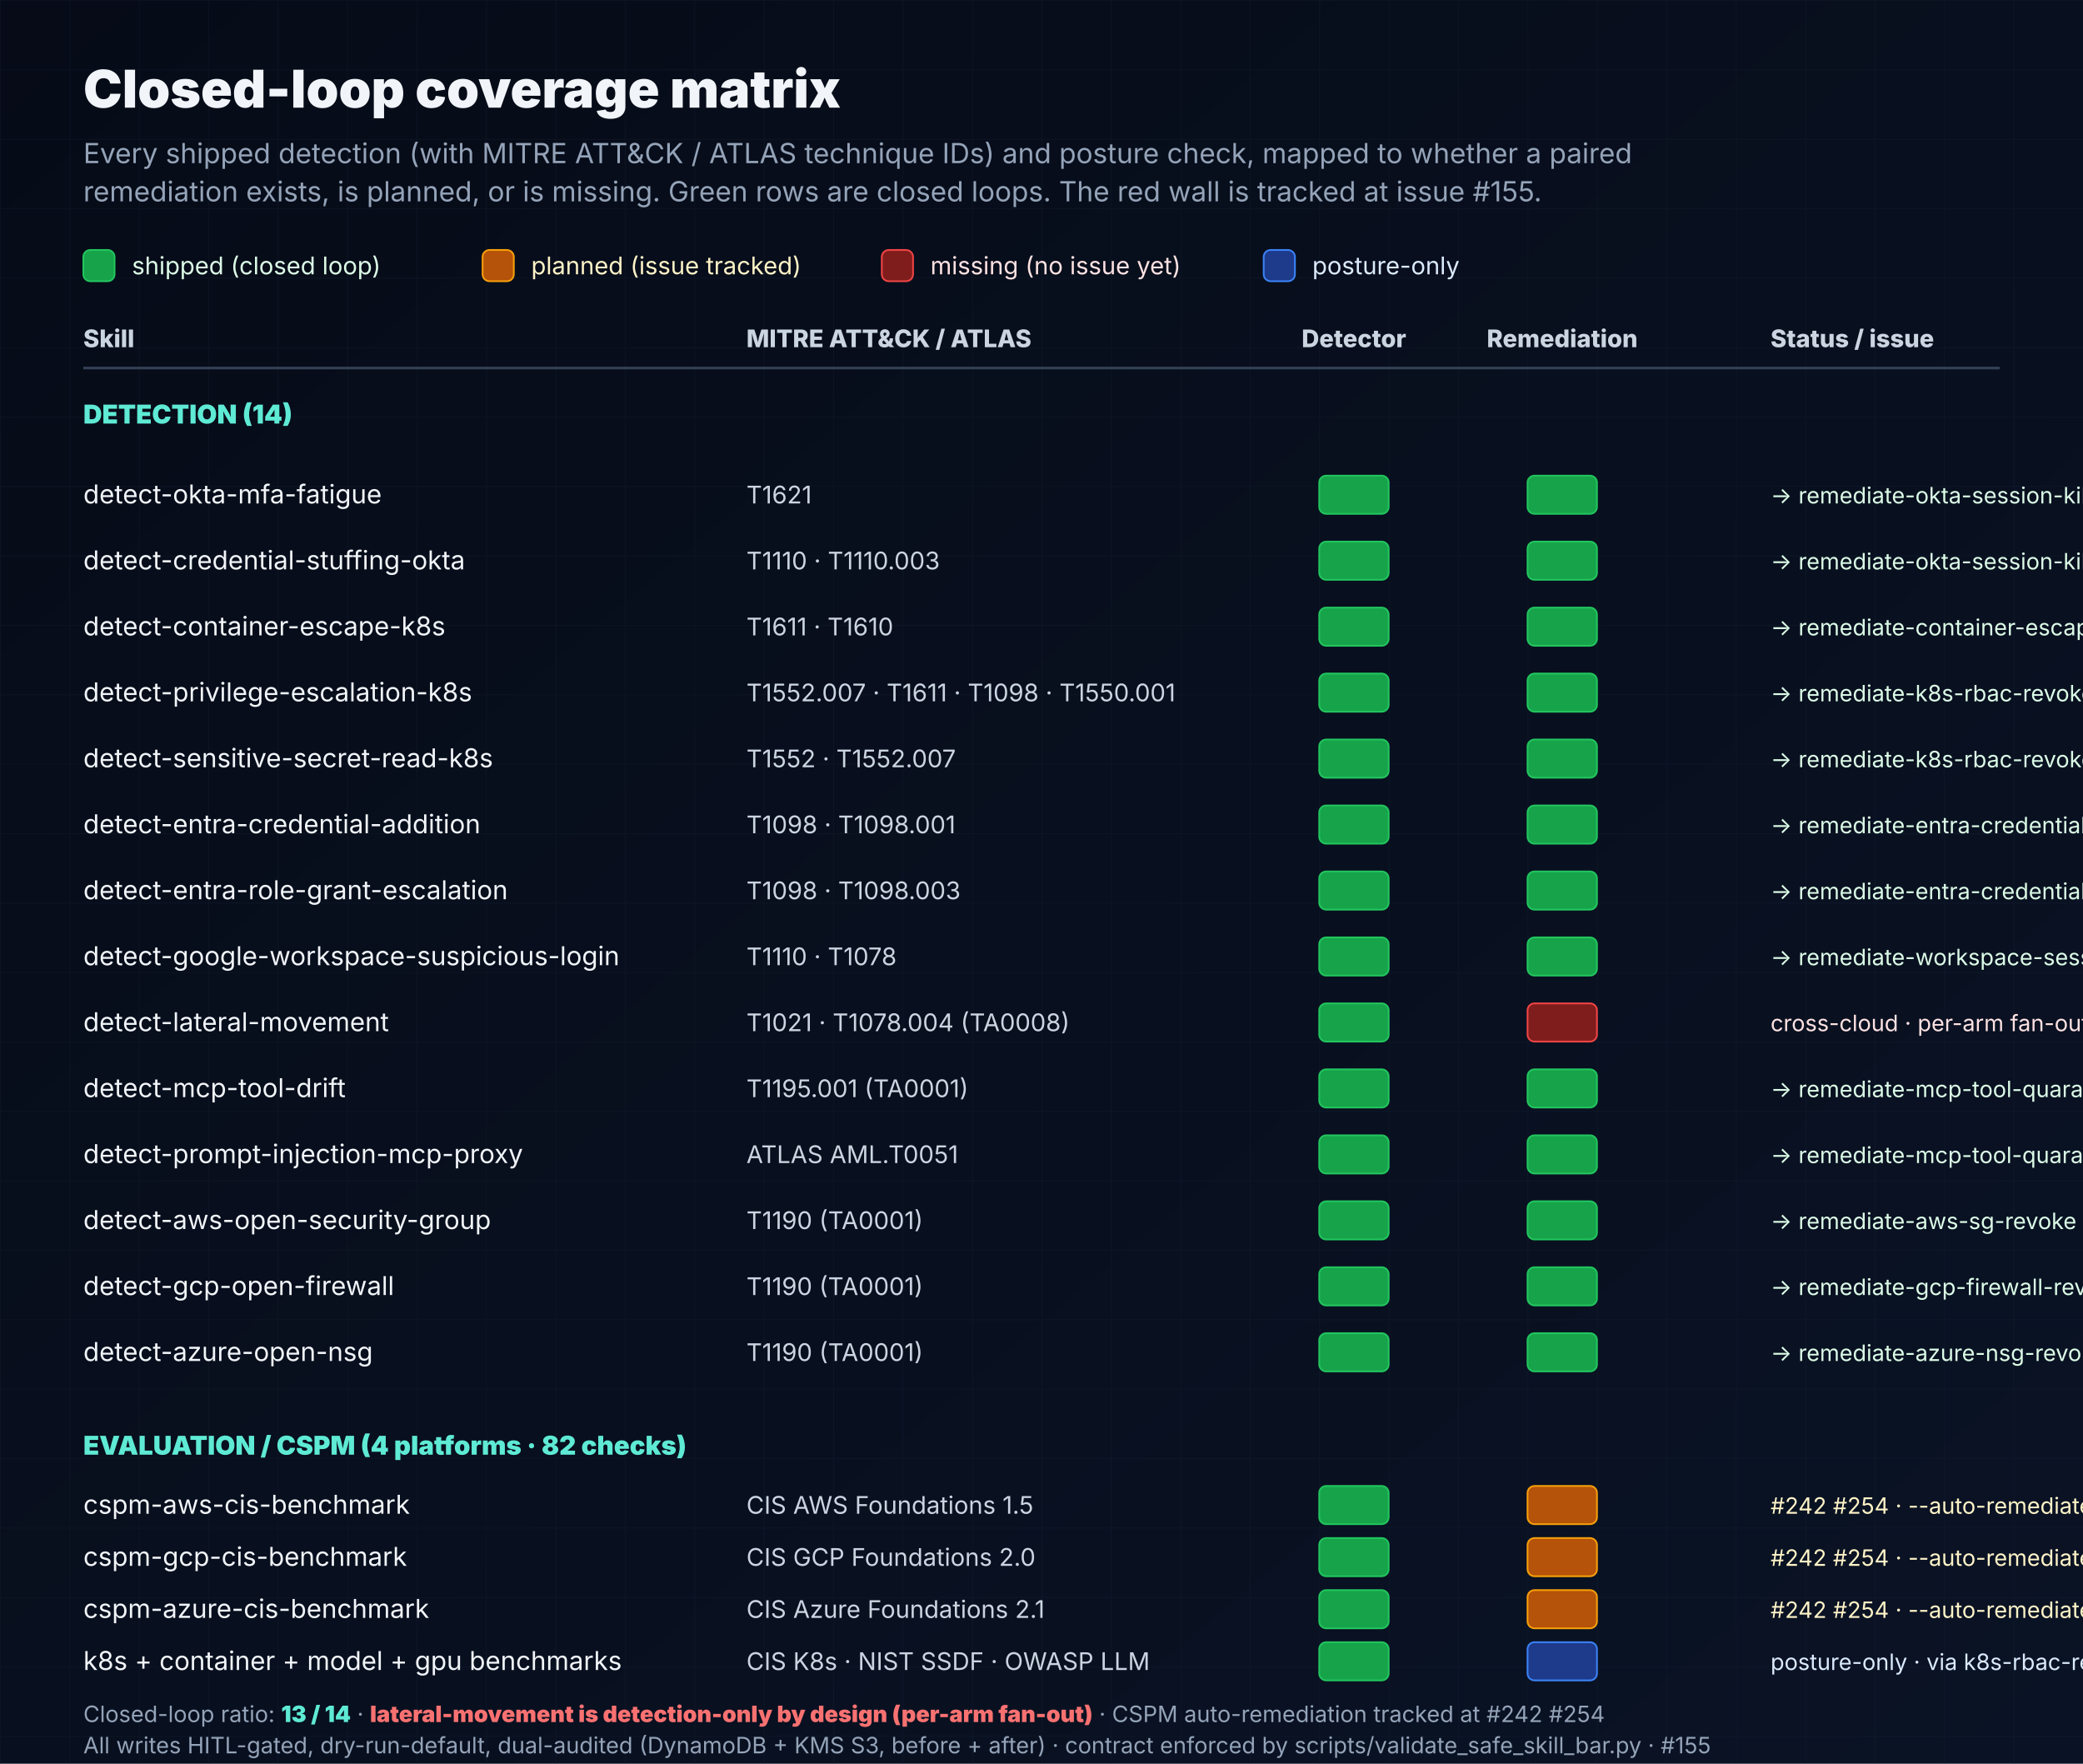
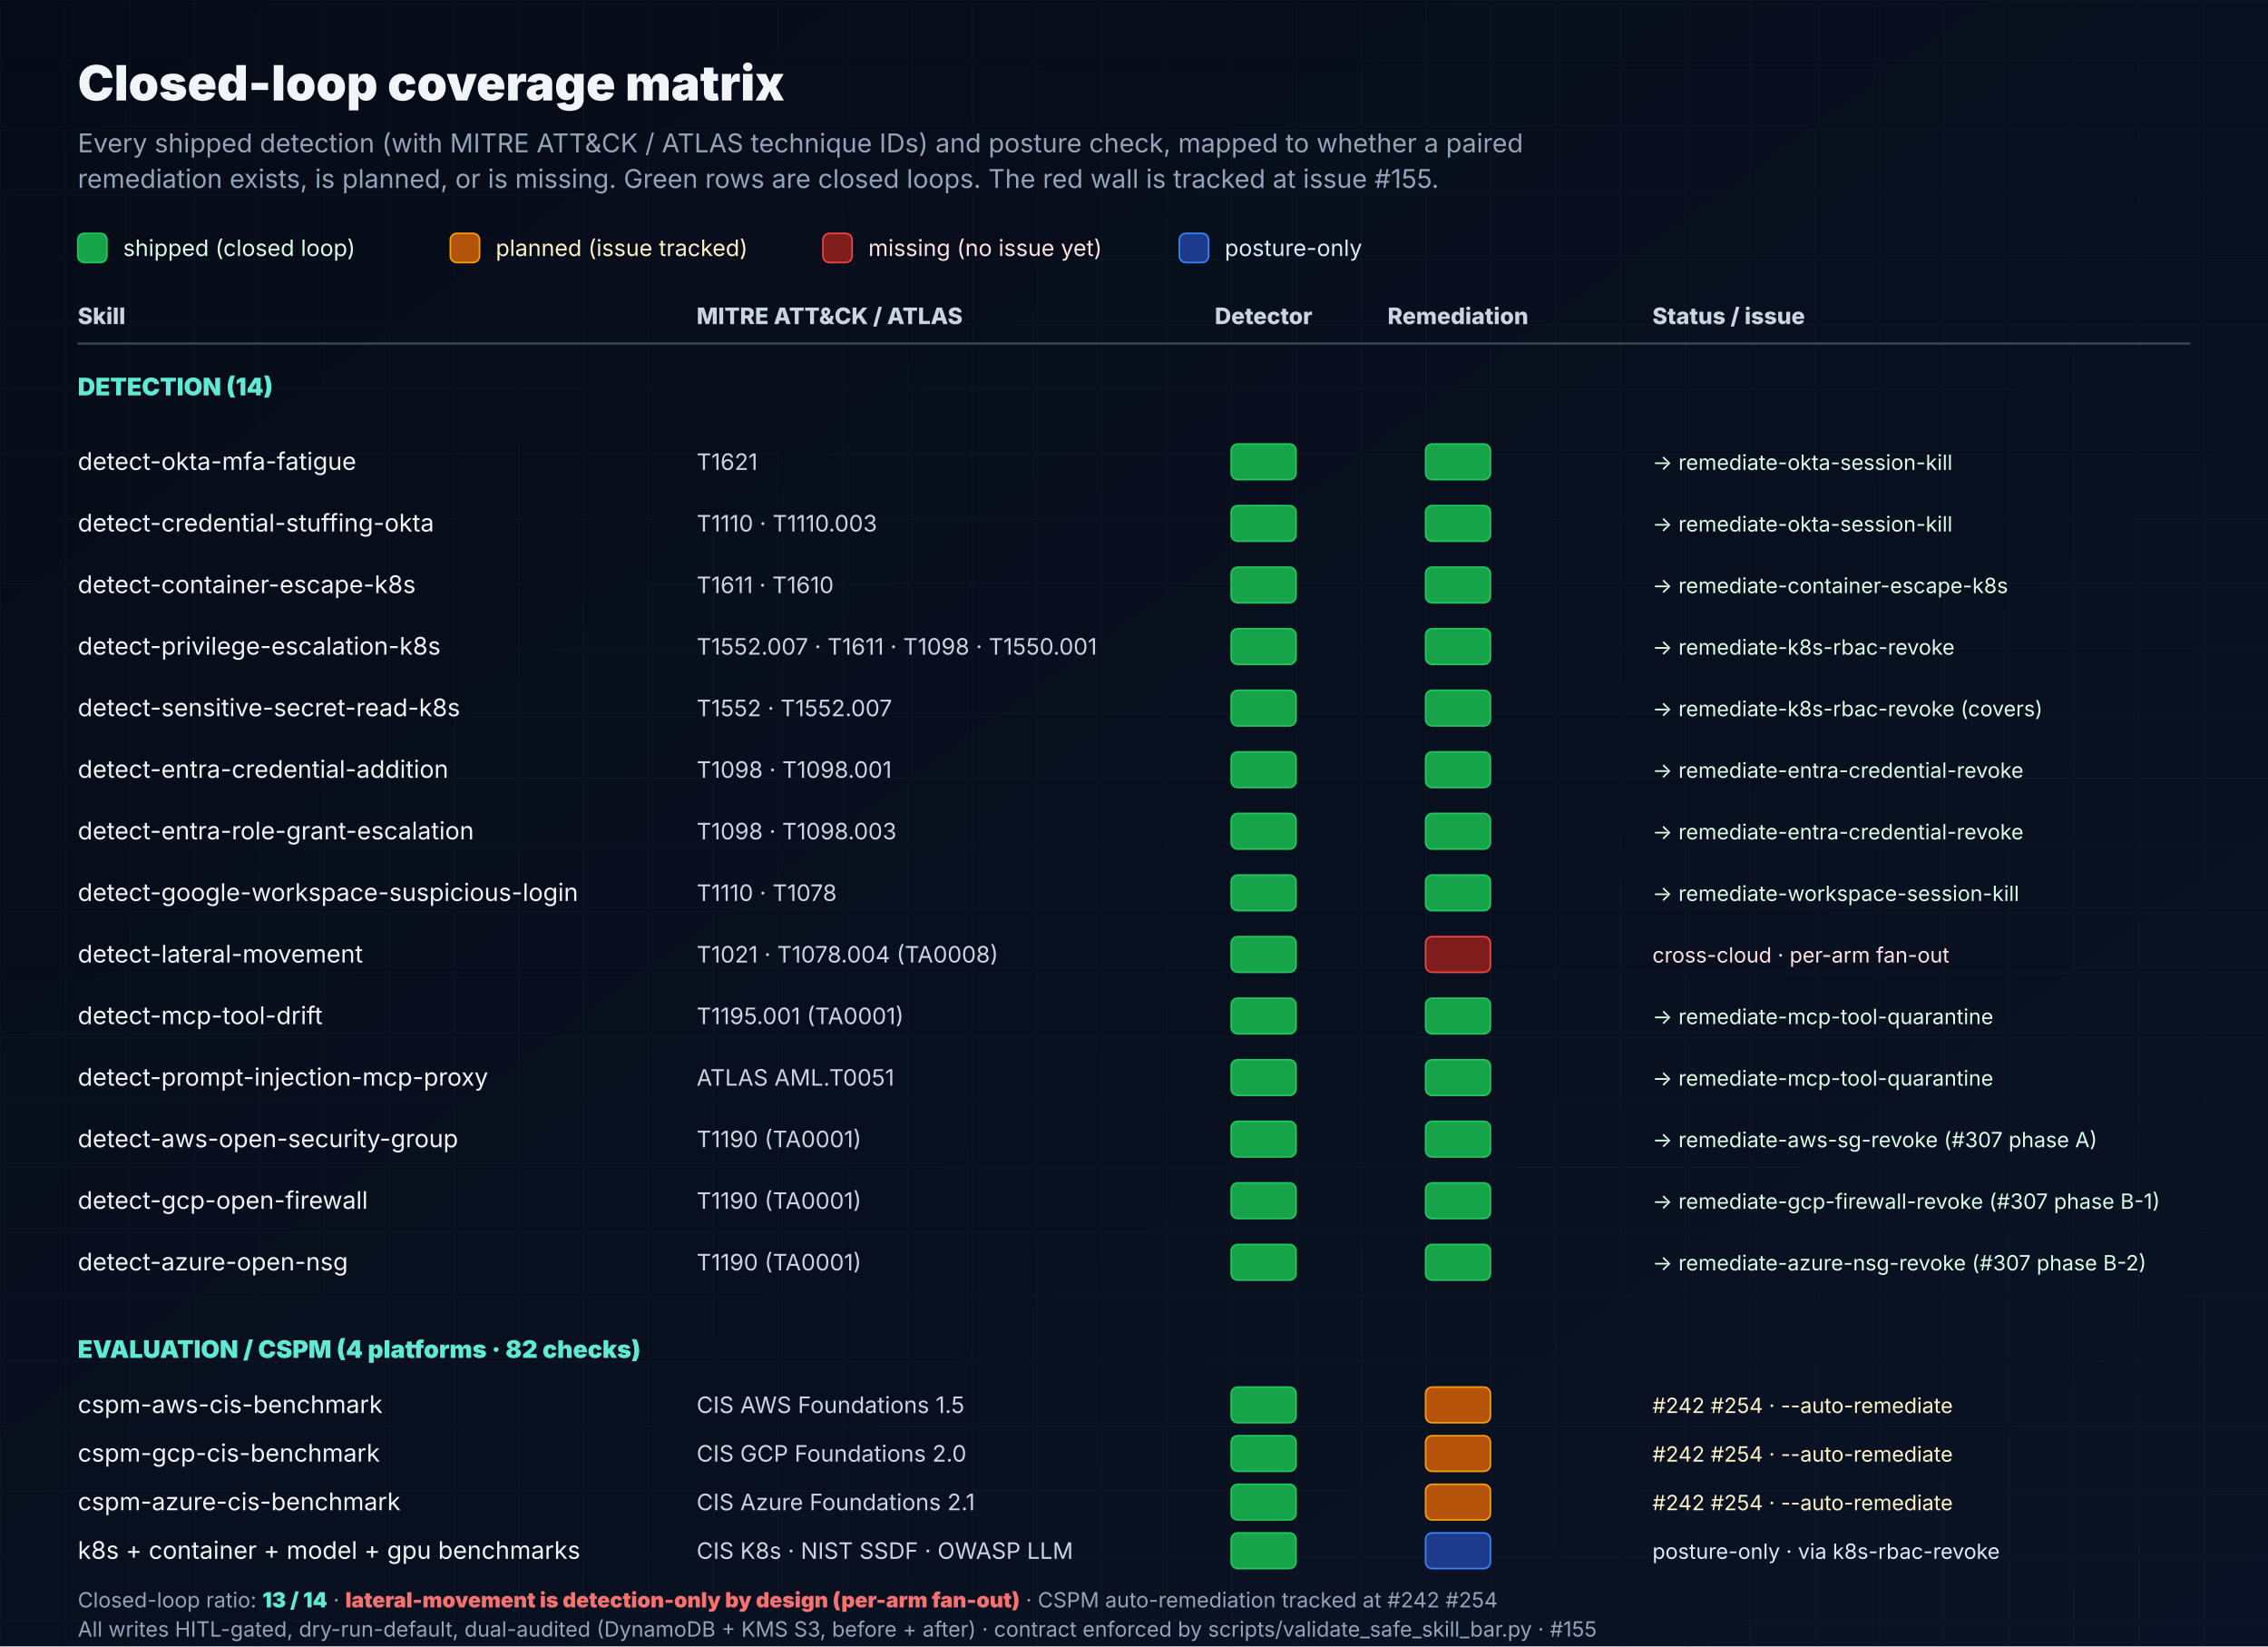
- <svg xmlns="http://www.w3.org/2000/svg" width="1200" height="1016" viewBox="0 0 1200 1016" role="img" aria-labelledby="cm-title cm-desc">
+ <svg xmlns="http://www.w3.org/2000/svg" width="1400" height="1016" viewBox="0 0 1400 1016" role="img" aria-labelledby="cm-title cm-desc">
  <defs>
    <linearGradient id="bg2" x1="0" y1="0" x2="1" y2="1">
      <stop offset="0%" stop-color="#060b17" />
      <stop offset="100%" stop-color="#0a1325" />
    </linearGradient>
    <pattern id="grid2" x="0" y="0" width="40" height="40" patternUnits="userSpaceOnUse">
      <path d="M40 0H0V40" fill="none" stroke="#1e293b" stroke-opacity="0.25" stroke-width="1" />
    </pattern>
  </defs>
-   <rect width="1200" height="1016" fill="url(#bg2)" />
-   <rect width="1200" height="1016" fill="url(#grid2)" />
+   <rect width="1400" height="1016" fill="url(#bg2)" />
+   <rect width="1400" height="1016" fill="url(#grid2)" />
  <text x="48" y="62" fill="#f1f5f9" font-family="Inter, system-ui, sans-serif" font-size="30" font-weight="900">Closed-loop coverage matrix</text>
  <text x="48" y="94" fill="#94a3b8" font-family="Inter, system-ui, sans-serif" font-size="16">Every shipped detection (with MITRE ATT&amp;CK / ATLAS technique IDs) and posture check, mapped to whether a paired</text>
  <text x="48" y="116" fill="#94a3b8" font-family="Inter, system-ui, sans-serif" font-size="16">remediation exists, is planned, or is missing. Green rows are closed loops. The red wall is tracked at issue #155.</text>
  <g transform="translate(48,144)" font-family="Inter, system-ui, sans-serif" font-size="14">
    <g>
      <rect x="0" y="0" width="18" height="18" rx="4" fill="#16a34a" stroke="#22c55e" />
      <text x="28" y="14" fill="#dcfce7">shipped (closed loop)</text>
    </g>
    <g transform="translate(230,0)">
      <rect x="0" y="0" width="18" height="18" rx="4" fill="#b45309" stroke="#f59e0b" />
      <text x="28" y="14" fill="#fef3c7">planned (issue tracked)</text>
    </g>
    <g transform="translate(460,0)">
      <rect x="0" y="0" width="18" height="18" rx="4" fill="#7f1d1d" stroke="#ef4444" />
      <text x="28" y="14" fill="#fee2e2">missing (no issue yet)</text>
    </g>
    <g transform="translate(680,0)">
      <rect x="0" y="0" width="18" height="18" rx="4" fill="#1e3a8a" stroke="#3b82f6" />
      <text x="28" y="14" fill="#dbeafe">posture-only</text>
    </g>
  </g>
  <g font-family="Inter, system-ui, sans-serif" font-size="14" font-weight="800" fill="#cbd5e1">
    <text x="48" y="200">Skill</text>
    <text x="430" y="200">MITRE ATT&amp;CK / ATLAS</text>
    <text x="780" y="200" text-anchor="middle">Detector</text>
    <text x="900" y="200" text-anchor="middle">Remediation</text>
    <text x="1020" y="200">Status / issue</text>
  </g>
-   <line x1="48" y1="212" x2="1152" y2="212" stroke="#334155" stroke-width="1.5" />
+   <line x1="48" y1="212" x2="1352" y2="212" stroke="#334155" stroke-width="1.5" />
  <text x="48" y="244" fill="#5eead4" font-family="Inter, system-ui, sans-serif" font-size="15" font-weight="900">DETECTION (14)</text>
  <g font-family="Inter, system-ui, sans-serif">
    <text x="48" y="290" fill="#f1f5f9" font-size="15">detect-okta-mfa-fatigue</text>
    <text x="430" y="290" fill="#cbd5e1" font-size="14">T1621</text>
    <rect x="760" y="274" width="40" height="22" rx="4" fill="#16a34a" stroke="#22c55e" />
    <rect x="880" y="274" width="40" height="22" rx="4" fill="#16a34a" stroke="#22c55e" />
    <text x="1020" y="290" fill="#dcfce7" font-size="13">→ remediate-okta-session-kill</text>
  </g>
  <g font-family="Inter, system-ui, sans-serif">
    <text x="48" y="328" fill="#f1f5f9" font-size="15">detect-credential-stuffing-okta</text>
    <text x="430" y="328" fill="#cbd5e1" font-size="14">T1110 · T1110.003</text>
    <rect x="760" y="312" width="40" height="22" rx="4" fill="#16a34a" stroke="#22c55e" />
    <rect x="880" y="312" width="40" height="22" rx="4" fill="#16a34a" stroke="#22c55e" />
    <text x="1020" y="328" fill="#dcfce7" font-size="13">→ remediate-okta-session-kill</text>
  </g>
  <g font-family="Inter, system-ui, sans-serif">
    <text x="48" y="366" fill="#f1f5f9" font-size="15">detect-container-escape-k8s</text>
    <text x="430" y="366" fill="#cbd5e1" font-size="14">T1611 · T1610</text>
    <rect x="760" y="350" width="40" height="22" rx="4" fill="#16a34a" stroke="#22c55e" />
    <rect x="880" y="350" width="40" height="22" rx="4" fill="#16a34a" stroke="#22c55e" />
    <text x="1020" y="366" fill="#dcfce7" font-size="13">→ remediate-container-escape-k8s</text>
  </g>
  <g font-family="Inter, system-ui, sans-serif">
    <text x="48" y="404" fill="#f1f5f9" font-size="15">detect-privilege-escalation-k8s</text>
    <text x="430" y="404" fill="#cbd5e1" font-size="14">T1552.007 · T1611 · T1098 · T1550.001</text>
    <rect x="760" y="388" width="40" height="22" rx="4" fill="#16a34a" stroke="#22c55e" />
    <rect x="880" y="388" width="40" height="22" rx="4" fill="#16a34a" stroke="#22c55e" />
    <text x="1020" y="404" fill="#dcfce7" font-size="13">→ remediate-k8s-rbac-revoke</text>
  </g>
  <g font-family="Inter, system-ui, sans-serif">
    <text x="48" y="442" fill="#f1f5f9" font-size="15">detect-sensitive-secret-read-k8s</text>
    <text x="430" y="442" fill="#cbd5e1" font-size="14">T1552 · T1552.007</text>
    <rect x="760" y="426" width="40" height="22" rx="4" fill="#16a34a" stroke="#22c55e" />
    <rect x="880" y="426" width="40" height="22" rx="4" fill="#16a34a" stroke="#22c55e" />
    <text x="1020" y="442" fill="#dcfce7" font-size="13">→ remediate-k8s-rbac-revoke (covers)</text>
  </g>
  <g font-family="Inter, system-ui, sans-serif">
    <text x="48" y="480" fill="#f1f5f9" font-size="15">detect-entra-credential-addition</text>
    <text x="430" y="480" fill="#cbd5e1" font-size="14">T1098 · T1098.001</text>
    <rect x="760" y="464" width="40" height="22" rx="4" fill="#16a34a" stroke="#22c55e" />
    <rect x="880" y="464" width="40" height="22" rx="4" fill="#16a34a" stroke="#22c55e" />
    <text x="1020" y="480" fill="#dcfce7" font-size="13">→ remediate-entra-credential-revoke</text>
  </g>
  <g font-family="Inter, system-ui, sans-serif">
    <text x="48" y="518" fill="#f1f5f9" font-size="15">detect-entra-role-grant-escalation</text>
    <text x="430" y="518" fill="#cbd5e1" font-size="14">T1098 · T1098.003</text>
    <rect x="760" y="502" width="40" height="22" rx="4" fill="#16a34a" stroke="#22c55e" />
    <rect x="880" y="502" width="40" height="22" rx="4" fill="#16a34a" stroke="#22c55e" />
    <text x="1020" y="518" fill="#dcfce7" font-size="13">→ remediate-entra-credential-revoke</text>
  </g>
  <g font-family="Inter, system-ui, sans-serif">
    <text x="48" y="556" fill="#f1f5f9" font-size="15">detect-google-workspace-suspicious-login</text>
    <text x="430" y="556" fill="#cbd5e1" font-size="14">T1110 · T1078</text>
    <rect x="760" y="540" width="40" height="22" rx="4" fill="#16a34a" stroke="#22c55e" />
    <rect x="880" y="540" width="40" height="22" rx="4" fill="#16a34a" stroke="#22c55e" />
    <text x="1020" y="556" fill="#dcfce7" font-size="13">→ remediate-workspace-session-kill</text>
  </g>
  <g font-family="Inter, system-ui, sans-serif">
    <text x="48" y="594" fill="#f1f5f9" font-size="15">detect-lateral-movement</text>
    <text x="430" y="594" fill="#cbd5e1" font-size="14">T1021 · T1078.004 (TA0008)</text>
    <rect x="760" y="578" width="40" height="22" rx="4" fill="#16a34a" stroke="#22c55e" />
    <rect x="880" y="578" width="40" height="22" rx="4" fill="#7f1d1d" stroke="#ef4444" />
    <text x="1020" y="594" fill="#fee2e2" font-size="13">cross-cloud · per-arm fan-out</text>
  </g>
  <g font-family="Inter, system-ui, sans-serif">
    <text x="48" y="632" fill="#f1f5f9" font-size="15">detect-mcp-tool-drift</text>
    <text x="430" y="632" fill="#cbd5e1" font-size="14">T1195.001 (TA0001)</text>
    <rect x="760" y="616" width="40" height="22" rx="4" fill="#16a34a" stroke="#22c55e" />
    <rect x="880" y="616" width="40" height="22" rx="4" fill="#16a34a" stroke="#22c55e" />
    <text x="1020" y="632" fill="#dcfce7" font-size="13">→ remediate-mcp-tool-quarantine</text>
  </g>
  <g font-family="Inter, system-ui, sans-serif">
    <text x="48" y="670" fill="#f1f5f9" font-size="15">detect-prompt-injection-mcp-proxy</text>
    <text x="430" y="670" fill="#cbd5e1" font-size="14">ATLAS AML.T0051</text>
    <rect x="760" y="654" width="40" height="22" rx="4" fill="#16a34a" stroke="#22c55e" />
    <rect x="880" y="654" width="40" height="22" rx="4" fill="#16a34a" stroke="#22c55e" />
    <text x="1020" y="670" fill="#dcfce7" font-size="13">→ remediate-mcp-tool-quarantine</text>
  </g>
  <g font-family="Inter, system-ui, sans-serif">
    <text x="48" y="708" fill="#f1f5f9" font-size="15">detect-aws-open-security-group</text>
    <text x="430" y="708" fill="#cbd5e1" font-size="14">T1190 (TA0001)</text>
    <rect x="760" y="692" width="40" height="22" rx="4" fill="#16a34a" stroke="#22c55e" />
    <rect x="880" y="692" width="40" height="22" rx="4" fill="#16a34a" stroke="#22c55e" />
    <text x="1020" y="708" fill="#dcfce7" font-size="13">→ remediate-aws-sg-revoke (#307 phase A)</text>
  </g>
  <g font-family="Inter, system-ui, sans-serif">
    <text x="48" y="746" fill="#f1f5f9" font-size="15">detect-gcp-open-firewall</text>
    <text x="430" y="746" fill="#cbd5e1" font-size="14">T1190 (TA0001)</text>
    <rect x="760" y="730" width="40" height="22" rx="4" fill="#16a34a" stroke="#22c55e" />
    <rect x="880" y="730" width="40" height="22" rx="4" fill="#16a34a" stroke="#22c55e" />
    <text x="1020" y="746" fill="#dcfce7" font-size="13">→ remediate-gcp-firewall-revoke (#307 phase B-1)</text>
  </g>
  <g font-family="Inter, system-ui, sans-serif">
    <text x="48" y="784" fill="#f1f5f9" font-size="15">detect-azure-open-nsg</text>
    <text x="430" y="784" fill="#cbd5e1" font-size="14">T1190 (TA0001)</text>
    <rect x="760" y="768" width="40" height="22" rx="4" fill="#16a34a" stroke="#22c55e" />
    <rect x="880" y="768" width="40" height="22" rx="4" fill="#16a34a" stroke="#22c55e" />
    <text x="1020" y="784" fill="#dcfce7" font-size="13">→ remediate-azure-nsg-revoke (#307 phase B-2)</text>
  </g>
  <text x="48" y="838" fill="#5eead4" font-family="Inter, system-ui, sans-serif" font-size="15" font-weight="900">EVALUATION / CSPM (4 platforms · 82 checks)</text>
  <g font-family="Inter, system-ui, sans-serif">
    <text x="48" y="872" fill="#f1f5f9" font-size="15">cspm-aws-cis-benchmark</text>
    <text x="430" y="872" fill="#cbd5e1" font-size="14">CIS AWS Foundations 1.5</text>
    <rect x="760" y="856" width="40" height="22" rx="4" fill="#16a34a" stroke="#22c55e" />
    <rect x="880" y="856" width="40" height="22" rx="4" fill="#b45309" stroke="#f59e0b" />
    <text x="1020" y="872" fill="#fef3c7" font-size="13">#242 #254 · --auto-remediate</text>
  </g>
  <g font-family="Inter, system-ui, sans-serif">
    <text x="48" y="902" fill="#f1f5f9" font-size="15">cspm-gcp-cis-benchmark</text>
    <text x="430" y="902" fill="#cbd5e1" font-size="14">CIS GCP Foundations 2.0</text>
    <rect x="760" y="886" width="40" height="22" rx="4" fill="#16a34a" stroke="#22c55e" />
    <rect x="880" y="886" width="40" height="22" rx="4" fill="#b45309" stroke="#f59e0b" />
    <text x="1020" y="902" fill="#fef3c7" font-size="13">#242 #254 · --auto-remediate</text>
  </g>
  <g font-family="Inter, system-ui, sans-serif">
    <text x="48" y="932" fill="#f1f5f9" font-size="15">cspm-azure-cis-benchmark</text>
    <text x="430" y="932" fill="#cbd5e1" font-size="14">CIS Azure Foundations 2.1</text>
    <rect x="760" y="916" width="40" height="22" rx="4" fill="#16a34a" stroke="#22c55e" />
    <rect x="880" y="916" width="40" height="22" rx="4" fill="#b45309" stroke="#f59e0b" />
    <text x="1020" y="932" fill="#fef3c7" font-size="13">#242 #254 · --auto-remediate</text>
  </g>
  <g font-family="Inter, system-ui, sans-serif">
    <text x="48" y="962" fill="#f1f5f9" font-size="15">k8s + container + model + gpu benchmarks</text>
    <text x="430" y="962" fill="#cbd5e1" font-size="14">CIS K8s · NIST SSDF · OWASP LLM</text>
    <rect x="760" y="946" width="40" height="22" rx="4" fill="#16a34a" stroke="#22c55e" />
    <rect x="880" y="946" width="40" height="22" rx="4" fill="#1e3a8a" stroke="#3b82f6" />
    <text x="1020" y="962" fill="#dbeafe" font-size="13">posture-only · via k8s-rbac-revoke</text>
  </g>
  <g font-family="Inter, system-ui, sans-serif">
    <text x="48" y="992" fill="#94a3b8" font-size="13">Closed-loop ratio: <tspan fill="#5eead4" font-weight="900">13 / 14</tspan> · <tspan fill="#f87171" font-weight="900">lateral-movement is detection-only by design (per-arm fan-out)</tspan> · CSPM auto-remediation tracked at #242 #254</text>
    <text x="48" y="1010" fill="#94a3b8" font-size="13">All writes HITL-gated, dry-run-default, dual-audited (DynamoDB + KMS S3, before + after) · contract enforced by scripts/validate_safe_skill_bar.py · #155</text>
  </g>
</svg>
